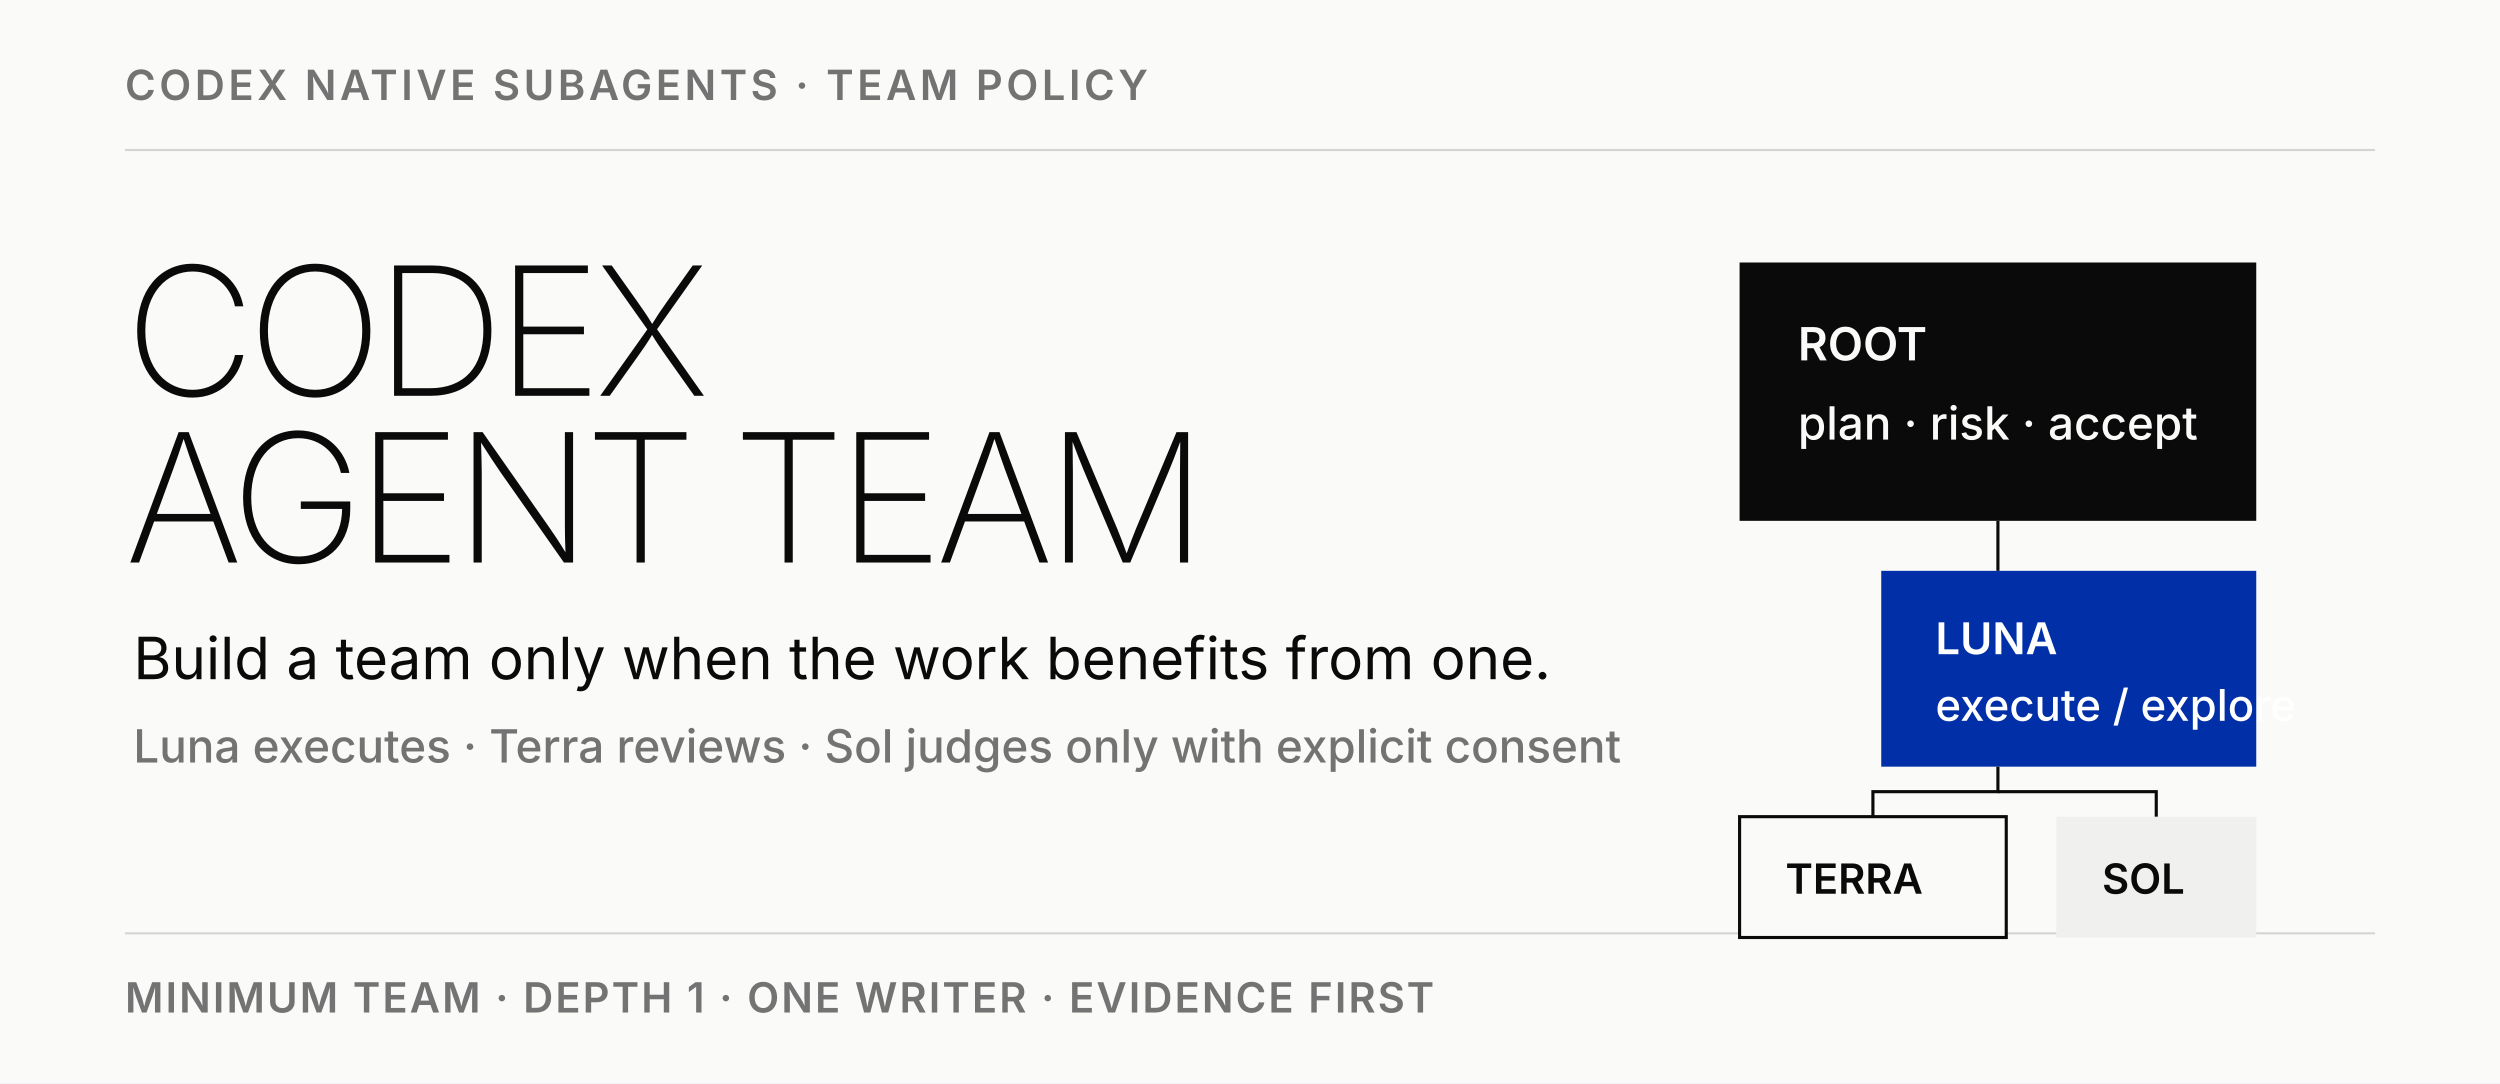
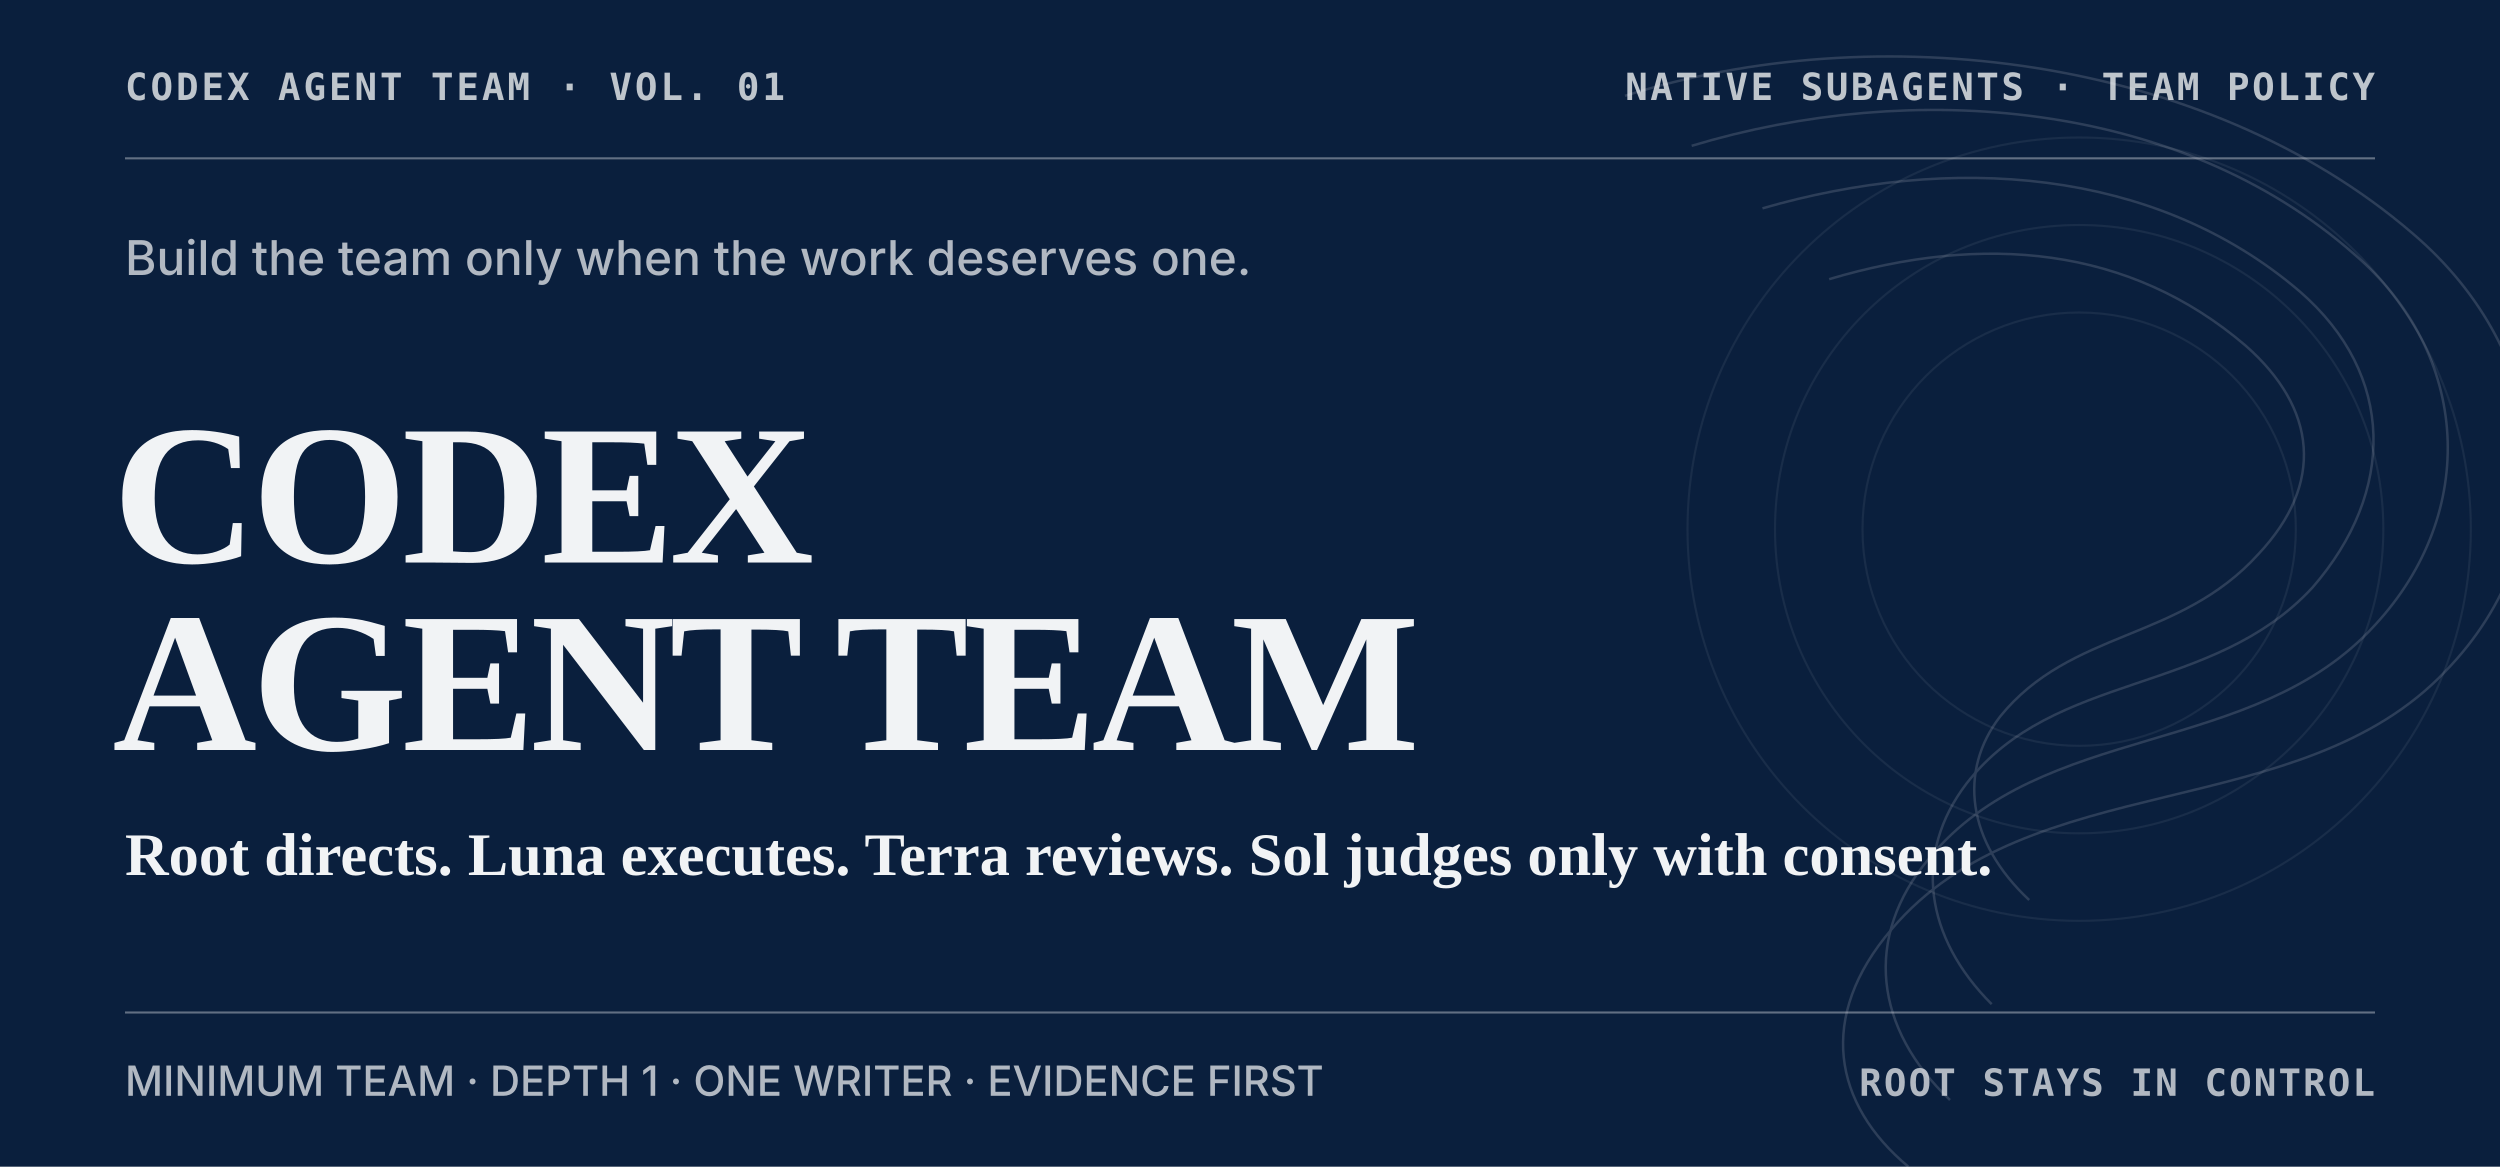
- <svg xmlns="http://www.w3.org/2000/svg" width="1200" height="520" viewBox="0 0 1200 520" role="img" aria-labelledby="title desc">
-   <rect width="1200" height="520" fill="#fafaf8" />
-   <line x1="60" y1="72" x2="1140" y2="72" stroke="#d4d4d2" stroke-width="1" />
-   <line x1="60" y1="448" x2="1140" y2="448" stroke="#d4d4d2" stroke-width="1" />
-   <g font-family="Inter, Helvetica Neue, Arial, sans-serif">
-     <text x="60" y="48" font-size="20" font-weight="600" letter-spacing="1.7" fill="#737373">CODEX NATIVE SUBAGENTS · TEAM POLICY</text>
-     <text x="60" y="190" font-size="86" font-weight="200" letter-spacing="-3.5" fill="#0a0a0a">CODEX</text>
-     <text x="60" y="270" font-size="86" font-weight="200" letter-spacing="-3.5" fill="#0a0a0a">AGENT TEAM</text>
-     <text x="64" y="326" font-size="28" font-weight="400" fill="#0a0a0a">Build a team only when the work benefits from one.</text>
-     <text x="64" y="366" font-size="22" font-weight="500" fill="#737373">Luna executes · Terra reviews · Sol judges only with explicit consent</text>
-     <text x="60" y="486" font-size="20" font-weight="600" letter-spacing="1" fill="#737373">MINIMUM TEAM · DEPTH 1 · ONE WRITER · EVIDENCE FIRST</text>
+ <svg xmlns="http://www.w3.org/2000/svg" width="1200" height="560" viewBox="0 0 1200 560" role="img" aria-labelledby="title desc">
+   <rect width="1200" height="560" fill="#0a1f3d" />
+   <g fill="none" stroke="#f1f3f5" stroke-width="1.2" opacity="0.15">
+     <path d="M780 46 C900 8 1058 26 1158 112 C1226 170 1234 260 1174 322 C1104 396 974 368 908 446 C872 488 880 530 916 560" />
+     <path d="M812 70 C918 38 1046 48 1130 122 C1186 170 1190 246 1140 300 C1082 364 980 346 926 412 C894 450 900 494 936 528" />
+     <path d="M846 100 C936 74 1034 80 1104 140 C1150 180 1150 236 1110 282 C1062 334 986 322 944 376 C918 410 924 450 956 482" />
+     <path d="M878 134 C952 112 1022 118 1078 166 C1112 196 1116 232 1084 266 C1046 308 994 302 960 344 C940 370 944 404 974 432" />
  </g>
-   <g>
-     <rect x="835" y="126" width="248" height="124" fill="#0a0a0a" />
-     <text x="863" y="173" font-family="Inter, Helvetica Neue, Arial, sans-serif" font-size="22" font-weight="600" fill="#fafaf8">ROOT</text>
-     <text x="863" y="211" font-family="Inter, Helvetica Neue, Arial, sans-serif" font-size="22" font-weight="500" fill="#fafaf8">plan · risk · accept</text>
-     <rect x="903" y="274" width="180" height="94" fill="#002FA7" />
-     <text x="929" y="314" font-family="Inter, Helvetica Neue, Arial, sans-serif" font-size="21" font-weight="600" fill="#ffffff">LUNA</text>
-     <text x="929" y="346" font-family="Inter, Helvetica Neue, Arial, sans-serif" font-size="21" font-weight="500" fill="#ffffff">execute / explore</text>
-     <rect x="835" y="392" width="128" height="58" fill="#fafaf8" stroke="#0a0a0a" stroke-width="1.5" />
-     <text x="857" y="429" font-family="Inter, Helvetica Neue, Arial, sans-serif" font-size="20" font-weight="600" fill="#0a0a0a">TERRA</text>
-     <rect x="987" y="392" width="96" height="58" fill="#f0f0ee" />
-     <text x="1009" y="429" font-family="Inter, Helvetica Neue, Arial, sans-serif" font-size="20" font-weight="600" fill="#0a0a0a">SOL</text>
-     <path d="M959 250 V274" stroke="#0a0a0a" stroke-width="1.5" />
-     <path d="M959 368 V380 H899 V392" fill="none" stroke="#0a0a0a" stroke-width="1.5" />
-     <path d="M959 380 H1035 V392" fill="none" stroke="#0a0a0a" stroke-width="1.5" />
+   <g fill="none" stroke="#f1f3f5" stroke-width="1" opacity="0.07">
+     <circle cx="998" cy="254" r="188" />
+     <circle cx="998" cy="254" r="146" />
+     <circle cx="998" cy="254" r="104" />
  </g>
+   <line x1="60" y1="76" x2="1140" y2="76" stroke="#f1f3f5" stroke-width="1" opacity="0.38" />
+   <line x1="60" y1="486" x2="1140" y2="486" stroke="#f1f3f5" stroke-width="1" opacity="0.38" />
+   <text x="60" y="48" font-family="IBM Plex Mono, SFMono-Regular, Menlo, monospace" font-size="18" font-weight="600" letter-spacing="1.4" fill="#f1f3f5" opacity="0.78">CODEX AGENT TEAM · VOL. 01</text>
+   <text x="1140" y="48" text-anchor="end" font-family="IBM Plex Mono, SFMono-Regular, Menlo, monospace" font-size="18" font-weight="600" letter-spacing="1.2" fill="#f1f3f5" opacity="0.78">NATIVE SUBAGENTS · TEAM POLICY</text>
+   <text x="60" y="132" font-family="Inter, Helvetica Neue, Arial, sans-serif" font-size="23" font-weight="500" fill="#f1f3f5" opacity="0.72">Build the team only when the work deserves one.</text>
+   <text x="54" y="270" font-family="Playfair Display, Georgia, Times New Roman, serif" font-size="96" font-weight="700" letter-spacing="-2.5" fill="#f1f3f5">CODEX</text>
+   <text x="54" y="360" font-family="Playfair Display, Georgia, Times New Roman, serif" font-size="96" font-weight="700" letter-spacing="-2.5" fill="#f1f3f5">AGENT TEAM</text>
+   <text x="60" y="420" font-family="Playfair Display, Georgia, Times New Roman, serif" font-size="29" font-weight="600" fill="#f1f3f5">Root directs. Luna executes. Terra reviews. Sol judges only with consent.</text>
+   <text x="60" y="526" font-family="Inter, Helvetica Neue, Arial, sans-serif" font-size="20" font-weight="500" fill="#f1f3f5" opacity="0.72">MINIMUM TEAM · DEPTH 1 · ONE WRITER · EVIDENCE FIRST</text>
+   <text x="1140" y="526" text-anchor="end" font-family="IBM Plex Mono, SFMono-Regular, Menlo, monospace" font-size="18" font-weight="600" letter-spacing="1" fill="#f1f3f5" opacity="0.72">ROOT STAYS IN CONTROL</text>
</svg>
